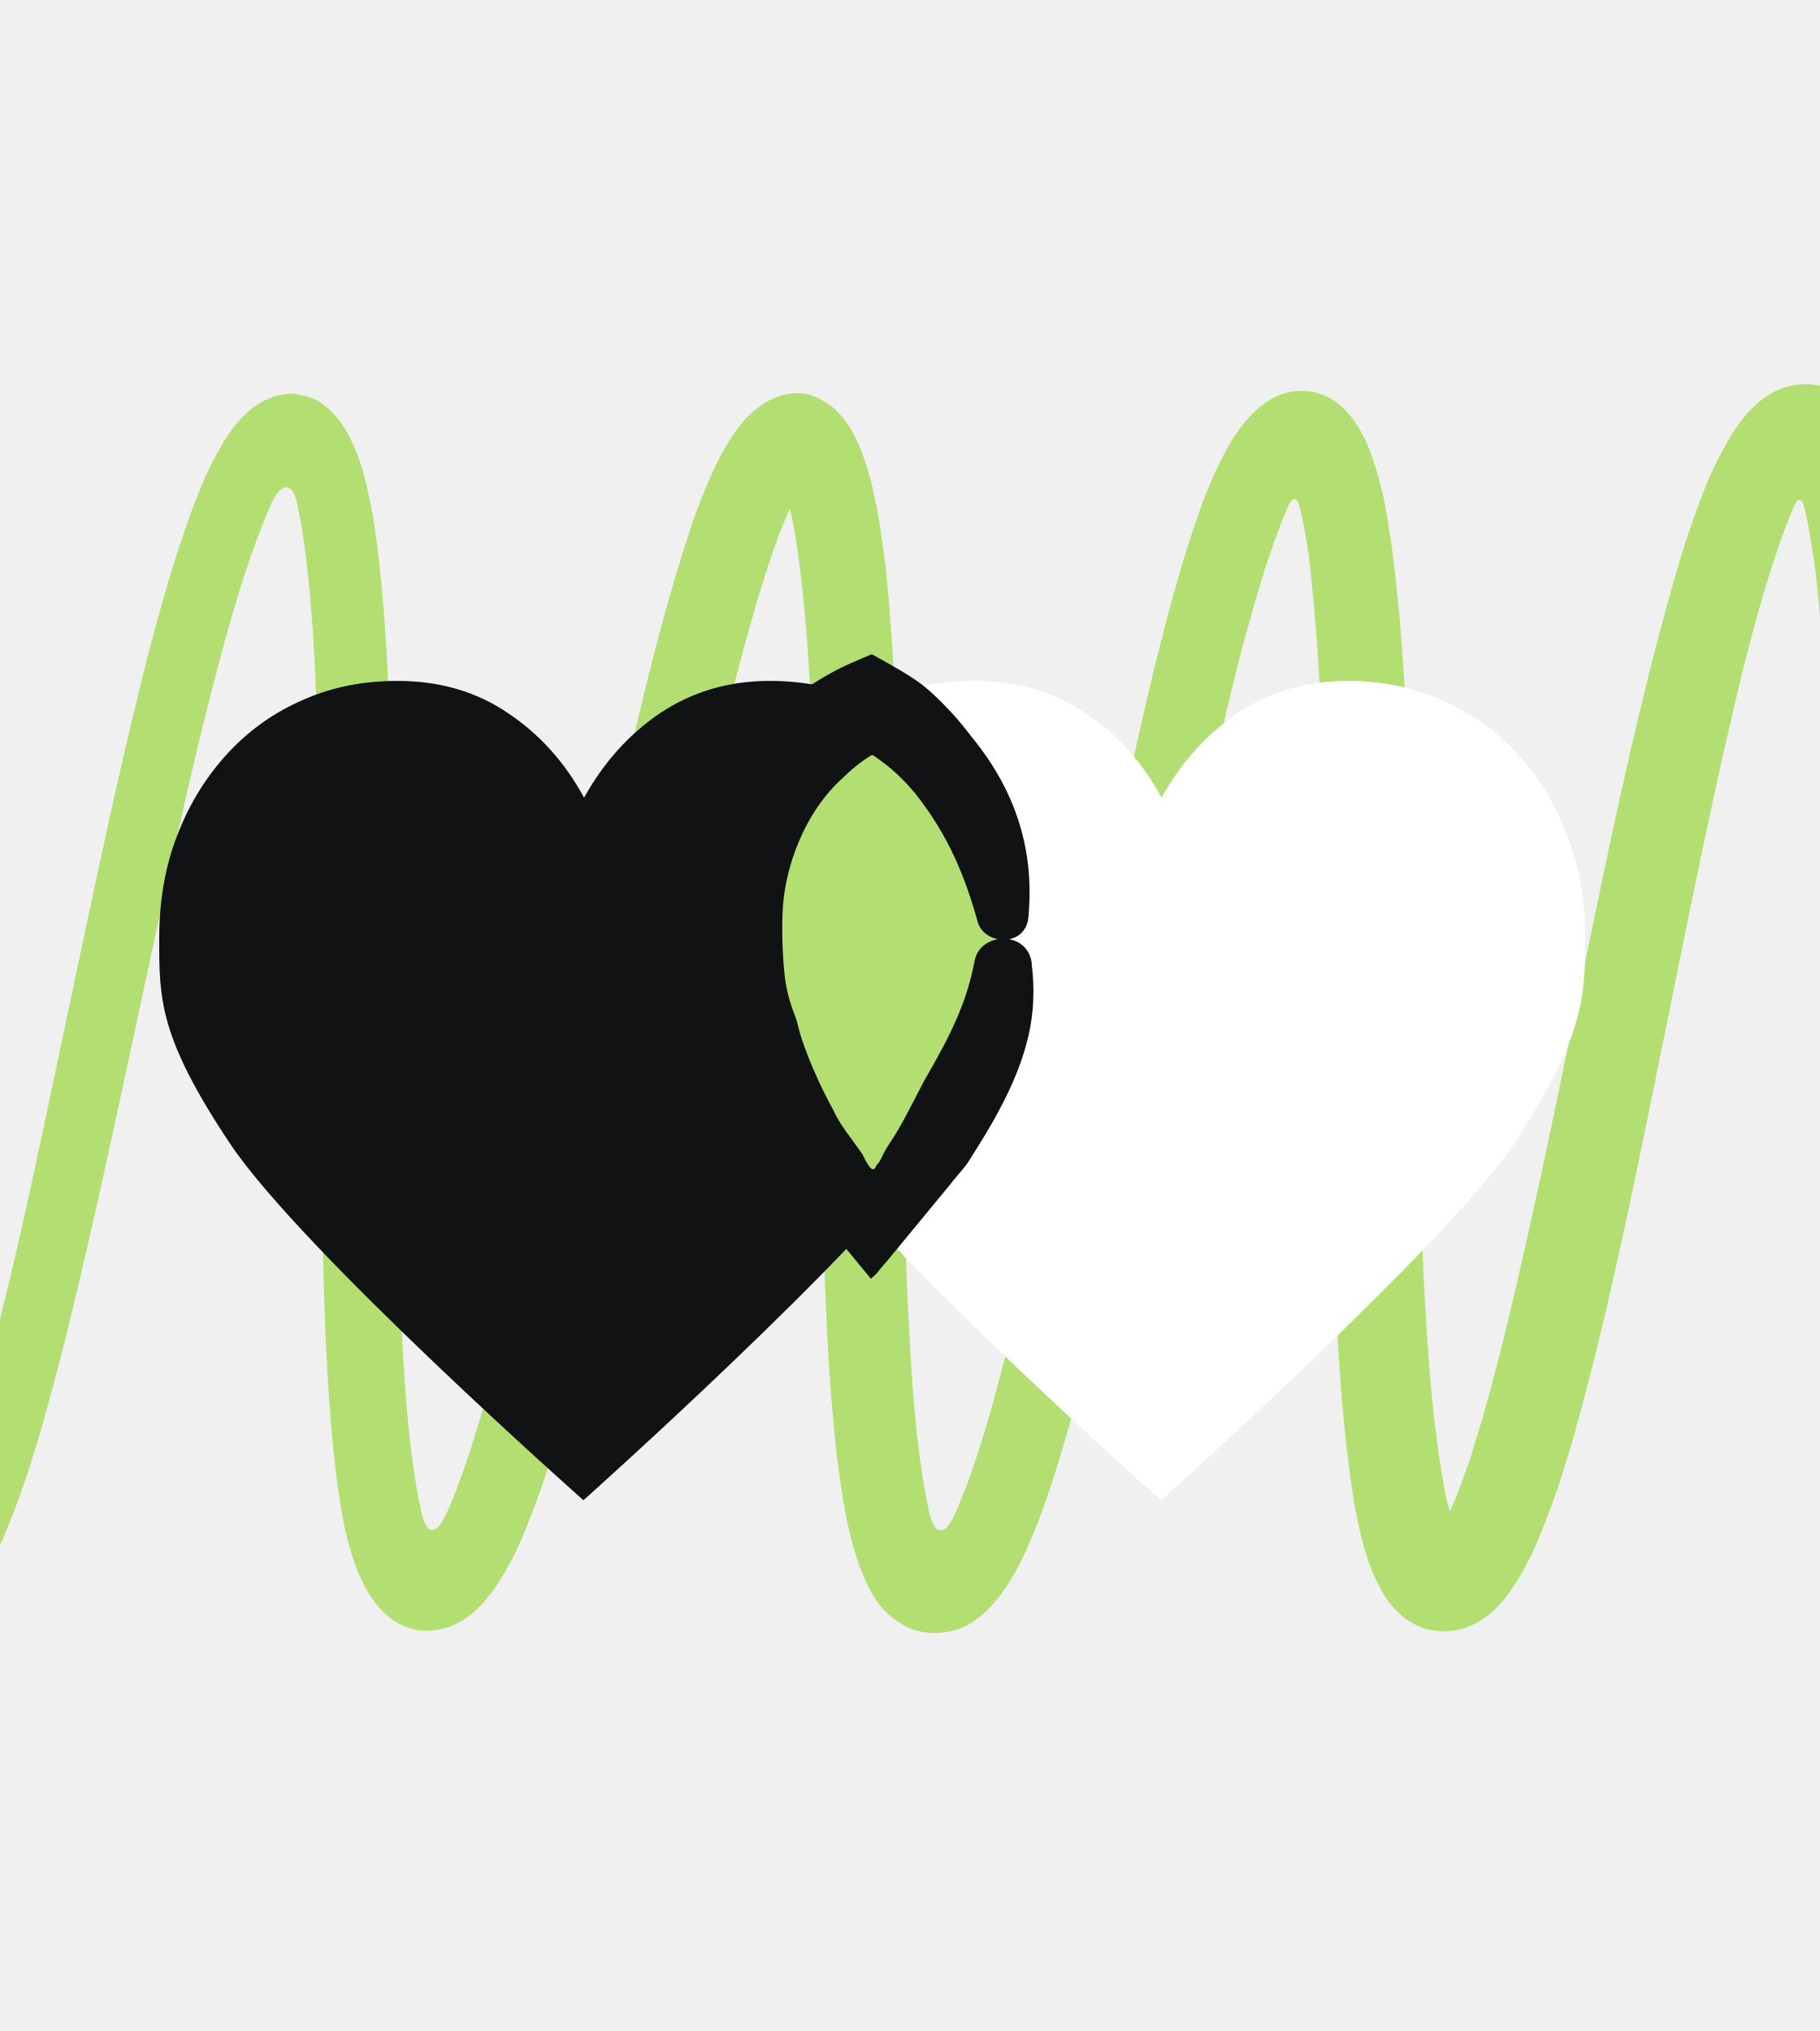
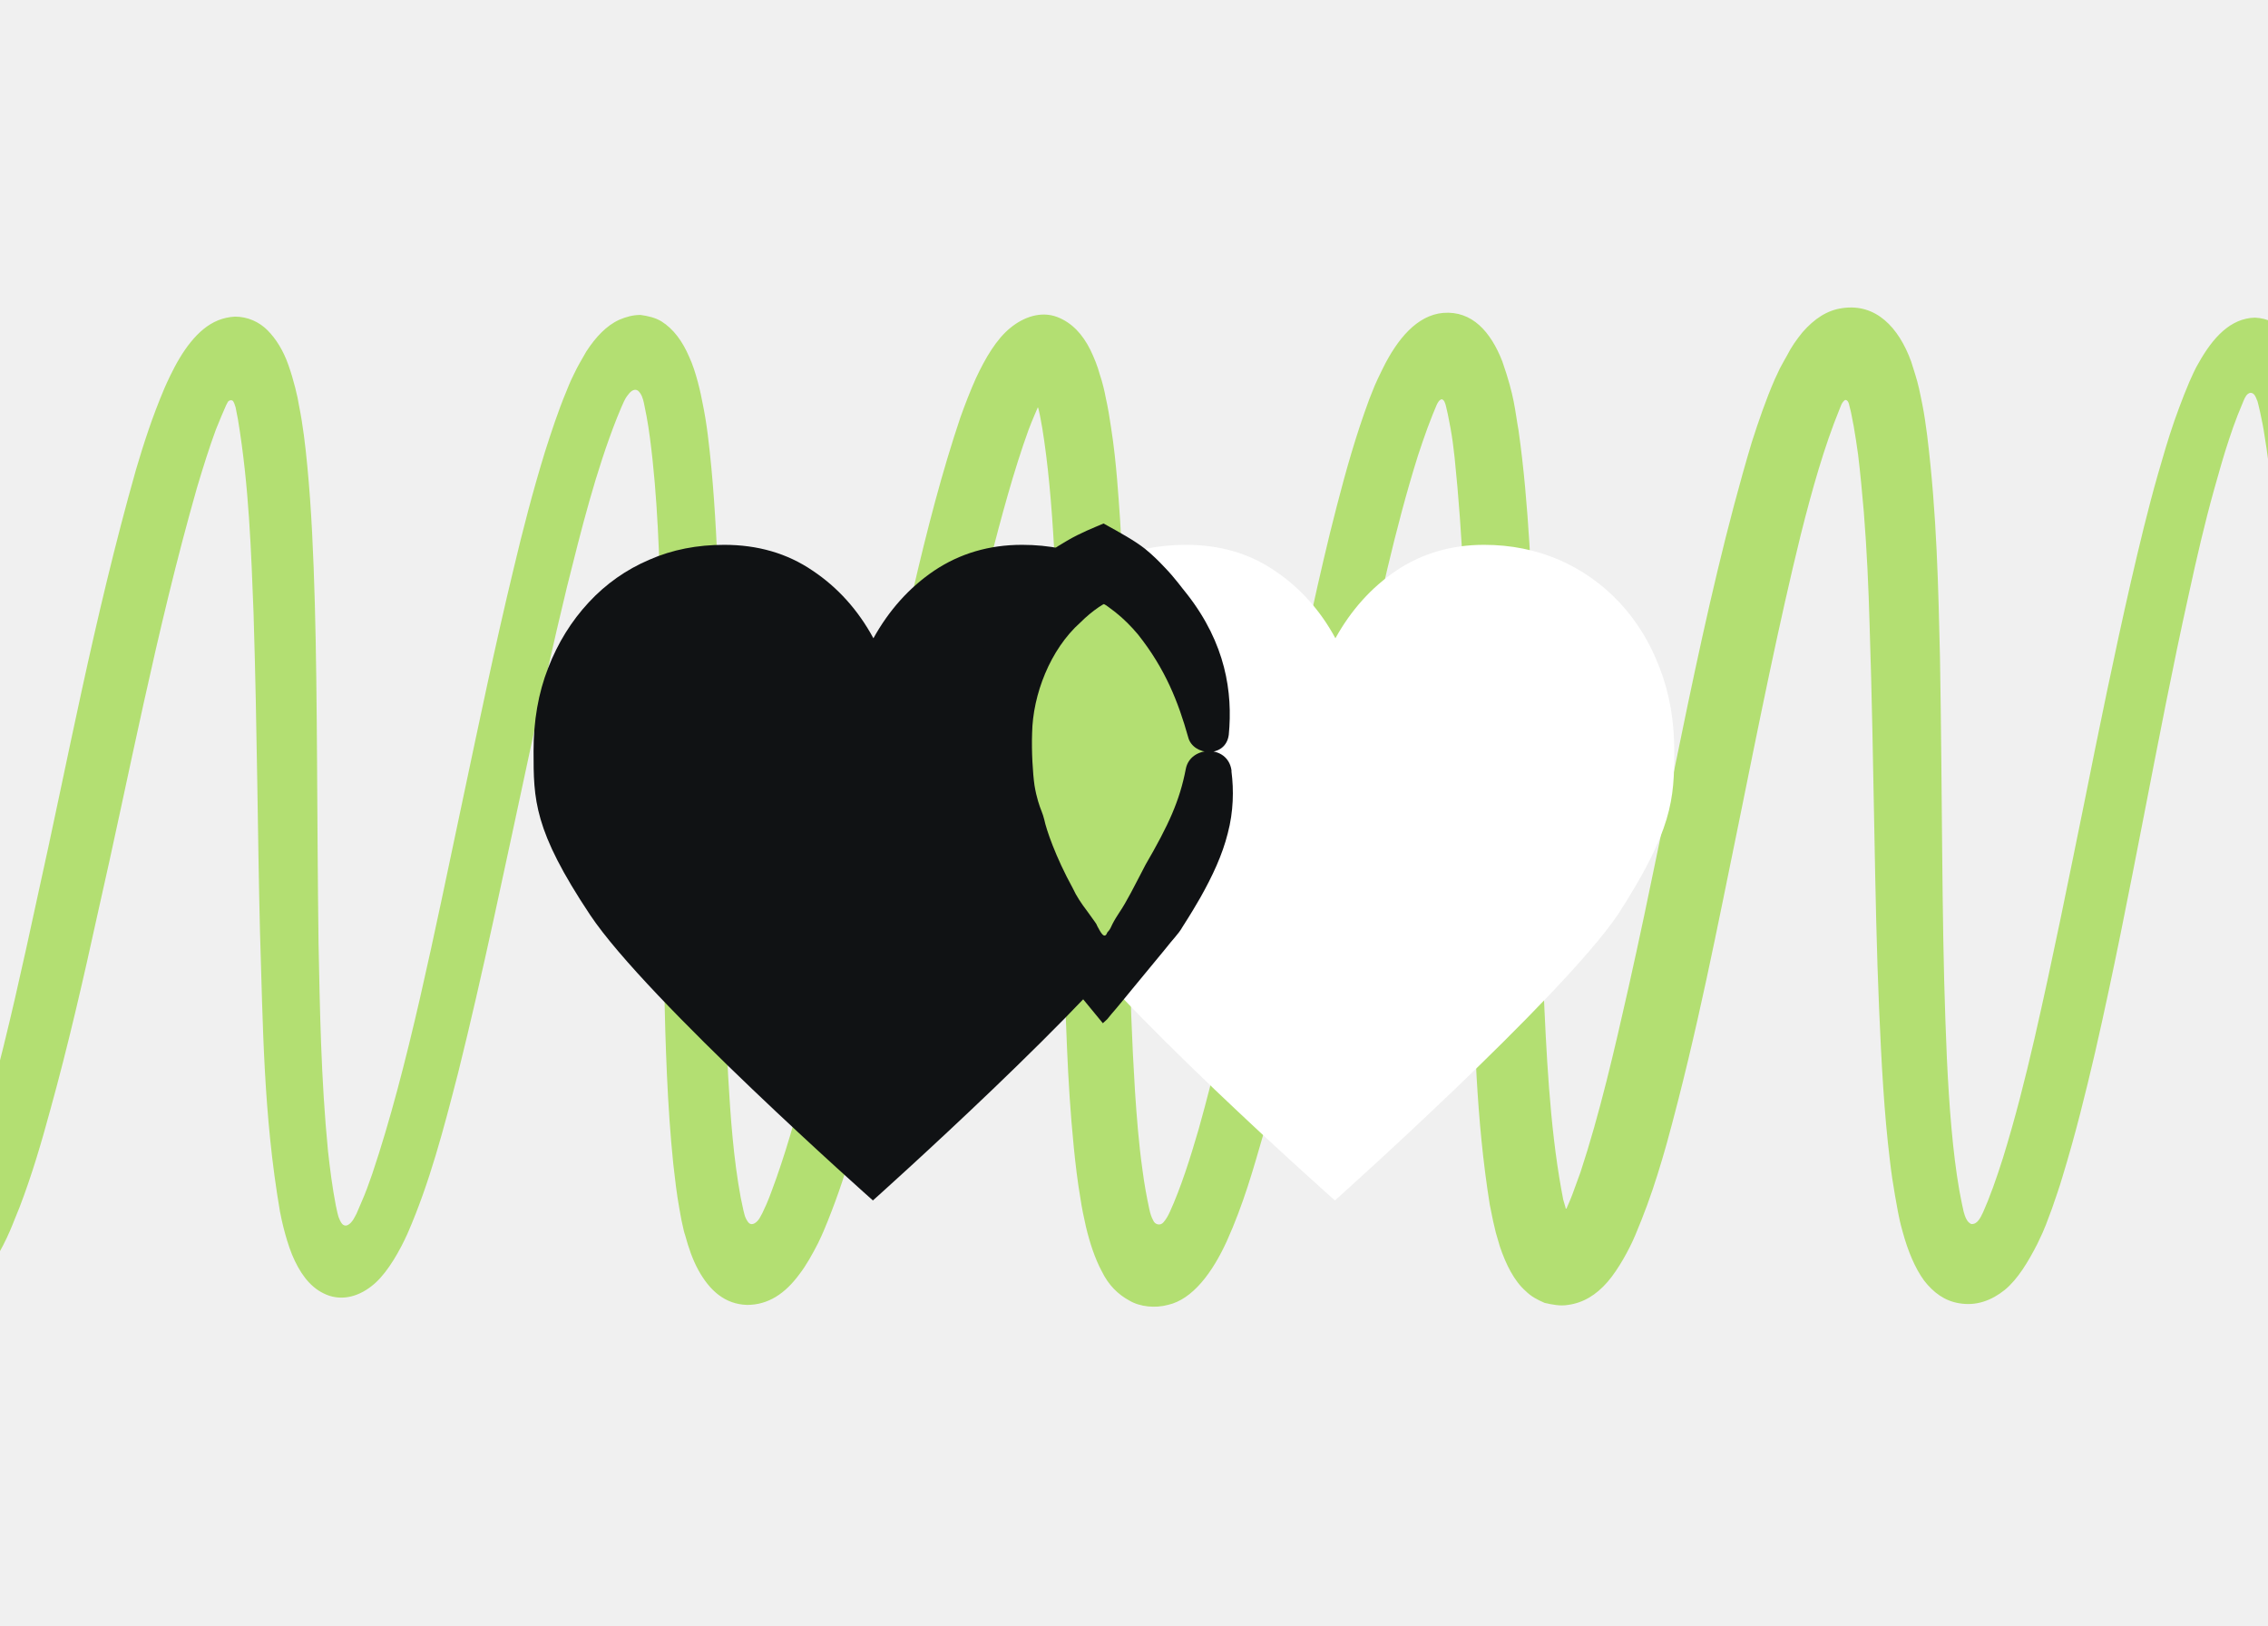
- <svg xmlns="http://www.w3.org/2000/svg" width="43" height="48" viewBox="0 0 43 48" fill="none">
+ <svg xmlns="http://www.w3.org/2000/svg" width="67" height="48" viewBox="-12 0 67 48" fill="none">
  <g>
    <path d="M-14.94 16.862C-15.05 14.472 -15.3 12.672 -15.71 11.492C-15.91 10.902 -16.18 10.472 -16.47 10.262C-16.78 10.062 -16.97 10.202 -16.99 10.262C-17.03 10.332 -16.86 10.402 -16.8 10.592C-16.72 10.782 -16.62 11.152 -16.55 11.712C-16.41 12.812 -16.34 14.572 -16.29 16.922C-16.22 20.262 -16.3 23.672 -16.3 27.182C-16.3 28.942 -16.29 30.722 -16.2 32.562C-16.15 33.482 -16.09 34.412 -15.95 35.372C-15.91 35.612 -15.87 35.852 -15.82 36.102C-15.75 36.432 -15.63 36.902 -15.47 37.242C-15.16 37.982 -14.67 38.472 -13.94 38.512C-13.24 38.512 -12.68 38.062 -12.22 37.342C-11.71 36.482 -11.63 36.142 -11.42 35.652C-11.06 34.712 -10.78 33.762 -10.52 32.802C-9.99 30.892 -9.54 28.932 -9.1 26.922C-8.19 22.932 -7.4 18.682 -6.18 14.402C-6 13.802 -5.82 13.222 -5.62 12.682L-5.46 12.292L-5.33 11.992C-5.33 11.992 -5.3 11.922 -5.28 11.892C-5.25 11.812 -5.13 11.792 -5.1 11.872C-5.08 11.902 -5.07 11.942 -5.06 11.972L-5.04 12.032L-4.97 12.392C-4.64 14.372 -4.58 16.332 -4.51 18.102C-4.4 21.672 -4.39 24.692 -4.32 27.502C-4.23 30.322 -4.22 32.912 -3.73 35.782C-3.68 36.052 -3.52 36.772 -3.29 37.242C-3.05 37.742 -2.74 38.112 -2.27 38.272C-1.76 38.432 -1.27 38.222 -0.9 37.882C-0.52 37.532 -0.18 36.922 0.04 36.432C0.69 34.942 1.1 33.372 1.54 31.662C2.26 28.772 2.91 25.632 3.62 22.342C3.97 20.702 4.34 19.022 4.75 17.332C5.17 15.652 5.6 13.922 6.23 12.332L6.35 12.042L6.43 11.862C6.46 11.802 6.49 11.742 6.53 11.692C6.6 11.592 6.72 11.452 6.85 11.542C6.95 11.632 6.99 11.762 7.02 11.892L7.04 11.992L7.1 12.292C7.14 12.502 7.17 12.712 7.2 12.932C7.43 14.672 7.48 16.492 7.53 18.302C7.56 21.952 7.59 25.592 7.62 29.112C7.66 30.882 7.71 32.632 7.89 34.382C7.94 34.822 7.99 35.262 8.07 35.702L8.13 36.032L8.17 36.212C8.19 36.302 8.21 36.402 8.24 36.482C8.34 36.852 8.46 37.202 8.63 37.512C8.96 38.112 9.41 38.522 10.07 38.542C10.69 38.542 11.19 38.212 11.61 37.642C11.82 37.372 12 37.042 12.17 36.712C12.31 36.422 12.36 36.292 12.45 36.072C12.61 35.672 12.75 35.292 12.88 34.902C13.13 34.132 13.35 33.382 13.55 32.652C13.95 31.182 14.27 29.772 14.58 28.442C15.77 23.102 16.63 18.922 17.23 16.632C17.58 15.282 17.94 13.922 18.39 12.682C18.44 12.552 18.5 12.402 18.56 12.262L18.65 12.052C18.65 12.052 18.65 12.052 18.65 12.042C18.65 12.042 18.66 12.042 18.67 12.042L18.72 12.262L18.79 12.642C19.13 14.732 19.22 17.472 19.29 20.542C19.36 23.632 19.35 27.112 19.52 30.932C19.56 31.892 19.62 32.862 19.72 33.872C19.77 34.372 19.83 34.892 19.92 35.412C19.96 35.682 20.01 35.922 20.08 36.232C20.19 36.692 20.34 37.162 20.55 37.552C20.75 37.962 21.03 38.232 21.36 38.412C21.68 38.602 22.13 38.642 22.5 38.542C23.23 38.382 23.82 37.582 24.24 36.662C24.74 35.552 25.02 34.542 25.33 33.472C26.46 29.232 27.25 24.782 28.22 20.232C28.71 17.972 29.2 15.652 29.89 13.452C29.98 13.182 30.07 12.912 30.17 12.642L30.32 12.252L30.44 11.962C30.47 11.902 30.51 11.812 30.59 11.792C30.67 11.812 30.69 11.912 30.71 11.972L30.77 12.232L30.85 12.642C30.9 12.922 30.94 13.212 30.97 13.502C31.46 18.212 31.33 23.182 31.48 28.102C31.56 30.582 31.6 33.022 32.01 35.582L32.11 36.072L32.19 36.412L32.31 36.822C32.49 37.352 32.73 37.832 33.07 38.132C33.23 38.292 33.42 38.392 33.63 38.482C33.85 38.532 34.09 38.582 34.32 38.542C34.77 38.482 35.15 38.252 35.49 37.862C35.81 37.492 36.13 36.902 36.3 36.502C36.43 36.192 36.55 35.892 36.66 35.592C36.88 34.992 37.06 34.402 37.23 33.802C38.15 30.462 38.75 27.292 39.37 24.282C39.98 21.272 40.55 18.422 41.2 15.782C41.53 14.472 41.89 13.192 42.34 12.092L42.4 11.942L42.43 11.892C42.43 11.892 42.47 11.832 42.51 11.812C42.59 11.812 42.62 11.912 42.63 11.972L42.68 12.172L42.76 12.582C42.81 12.862 42.85 13.142 42.89 13.422C42.96 13.992 43.01 14.562 43.06 15.122C43.15 16.252 43.2 17.362 43.23 18.432C43.37 22.742 43.37 26.512 43.51 29.762C43.58 31.392 43.66 32.882 43.83 34.272C43.87 34.622 43.92 34.962 43.98 35.302C44.01 35.472 44.04 35.642 44.07 35.802C44.11 35.992 44.12 36.072 44.21 36.392C44.36 36.942 44.57 37.452 44.84 37.822C45.12 38.182 45.45 38.422 45.87 38.492C46.38 38.582 46.83 38.412 47.22 38.102C47.61 37.782 47.92 37.262 48.19 36.732L48.34 36.412L48.44 36.172L48.62 35.692C48.73 35.372 48.84 35.062 48.93 34.752C49.31 33.512 49.61 32.292 49.89 31.092C50.44 28.692 50.89 26.372 51.33 24.112C51.77 21.852 52.19 19.662 52.66 17.552C52.89 16.492 53.13 15.452 53.41 14.452C53.55 13.952 53.69 13.452 53.85 12.972C53.93 12.732 54.01 12.502 54.1 12.272L54.28 11.832C54.32 11.742 54.37 11.622 54.48 11.602C54.6 11.602 54.64 11.732 54.68 11.832C54.68 11.782 54.84 12.442 54.9 12.882C54.98 13.362 55.04 13.842 55.09 14.332C55.29 16.292 55.38 18.262 55.46 20.202C55.61 24.092 55.67 27.912 55.96 31.732C56.13 33.832 56.41 35.422 56.83 36.462C57.05 36.982 57.3 37.382 57.63 37.572C57.97 37.762 58.19 37.642 58.17 37.592C58.17 37.522 58.01 37.462 57.89 37.272C57.76 37.082 57.65 36.732 57.56 36.242C57.38 35.262 57.26 33.722 57.16 31.652C56.98 27.882 57.02 24.072 56.95 20.162C56.91 18.202 56.86 16.222 56.69 14.182C56.65 13.672 56.59 13.162 56.51 12.632C56.41 12.082 56.39 11.692 56.09 10.792C55.8 10.032 55.37 9.412 54.61 9.382C53.89 9.402 53.37 9.972 52.95 10.722C52.85 10.882 52.74 11.142 52.68 11.272L52.52 11.662C52.42 11.922 52.32 12.182 52.23 12.442C52.05 12.962 51.9 13.482 51.75 14.002C51.45 15.052 51.2 16.102 50.95 17.182C50.46 19.322 50.01 21.522 49.56 23.772C49.1 26.022 48.64 28.332 48.1 30.682C47.83 31.852 47.53 33.042 47.17 34.202C47.08 34.492 46.98 34.782 46.88 35.062L46.72 35.482L46.58 35.812C46.51 35.952 46.42 36.172 46.23 36.152C46.1 36.092 46.05 35.932 46.01 35.792L45.96 35.562C45.93 35.432 45.91 35.292 45.88 35.152C45.83 34.872 45.79 34.582 45.75 34.272C45.6 33.052 45.52 31.662 45.47 30.142C45.36 27.092 45.38 23.512 45.31 19.422C45.26 17.372 45.22 15.202 44.93 12.852C44.89 12.552 44.85 12.252 44.79 11.952C44.76 11.792 44.73 11.662 44.69 11.472C44.63 11.202 44.54 10.942 44.46 10.682C44.09 9.662 43.41 8.952 42.42 9.102C41.98 9.162 41.6 9.412 41.25 9.812C41.08 10.022 40.92 10.242 40.79 10.502C40.72 10.622 40.65 10.752 40.58 10.882L40.43 11.202C40.16 11.822 39.95 12.442 39.75 13.062C38.27 18.012 37.4 23.412 36.11 29.162C35.69 31.022 35.26 32.892 34.69 34.622L34.46 35.252C34.4 35.422 34.25 35.752 34.29 35.662C34.29 35.662 34.29 35.682 34.28 35.692C34.27 35.702 34.26 35.692 34.25 35.692V35.672L34.18 35.432L34.12 35.112C33.78 33.212 33.68 31.112 33.59 29.012C33.51 26.902 33.46 24.752 33.41 22.592C33.36 20.422 33.31 18.242 33.18 16.042C33.11 14.942 33.02 13.842 32.86 12.712C32.75 12.112 32.75 11.732 32.38 10.672C32.04 9.802 31.49 9.172 30.63 9.242C29.86 9.312 29.28 10.012 28.85 10.882L28.7 11.192L28.61 11.392L28.45 11.792C28.35 12.062 28.26 12.322 28.17 12.592C27.82 13.652 27.55 14.702 27.29 15.742C26.78 17.832 26.36 19.892 25.95 21.912C25.12 25.942 24.39 29.852 23.41 33.352C23.16 34.212 22.88 35.092 22.56 35.792C22.51 35.902 22.45 36.012 22.37 36.102C22.28 36.212 22.12 36.172 22.07 36.052C22.01 35.942 21.98 35.842 21.95 35.702C21.87 35.332 21.8 34.942 21.75 34.552C21.64 33.772 21.58 32.992 21.53 32.242C21.34 29.202 21.34 26.472 21.31 24.212C21.28 19.682 21.17 16.982 21.17 16.982C21.17 16.982 21.15 15.982 21 14.152C20.96 13.692 20.91 13.182 20.82 12.612C20.78 12.332 20.73 12.032 20.66 11.722C20.64 11.602 20.57 11.292 20.49 11.062C20.42 10.802 20.32 10.562 20.21 10.332C19.98 9.872 19.67 9.532 19.23 9.362C18.75 9.182 18.24 9.362 17.85 9.682C17.44 10.012 17.11 10.572 16.83 11.172C16.66 11.552 16.51 11.942 16.37 12.332C15.31 15.482 14.57 19.222 13.7 23.352C13.27 25.412 12.82 27.582 12.31 29.792C12.05 30.902 11.78 32.022 11.46 33.132C11.3 33.692 11.13 34.242 10.94 34.782C10.84 35.052 10.75 35.322 10.64 35.572L10.52 35.832L10.46 35.942C10.4 36.072 10.21 36.262 10.09 36.082C10.04 36.012 10.01 35.942 9.99 35.862L9.96 35.742L9.88 35.362C9.67 34.232 9.58 33.002 9.51 31.772C9.38 29.312 9.36 26.782 9.34 24.262C9.32 21.732 9.3 19.192 9.2 16.662C9.14 15.392 9.07 14.132 8.91 12.852C8.87 12.532 8.82 12.212 8.75 11.882C8.71 11.652 8.56 10.962 8.36 10.542C8.16 10.072 7.89 9.712 7.54 9.492C7.36 9.382 7.14 9.332 6.92 9.302C6.69 9.302 6.49 9.362 6.3 9.442C5.92 9.612 5.6 9.952 5.32 10.382C5.19 10.612 5.06 10.822 4.95 11.062C4.83 11.302 4.8 11.392 4.73 11.562C4.48 12.162 4.29 12.752 4.1 13.342C3.74 14.512 3.44 15.672 3.17 16.812C2.62 19.092 2.16 21.312 1.71 23.432C0.81 27.672 0.04 31.572 -1 34.662C-1.1 34.952 -1.2 35.232 -1.32 35.502L-1.47 35.852L-1.53 35.962C-1.59 36.082 -1.75 36.292 -1.89 36.152C-1.94 36.092 -1.97 36.022 -2 35.942L-2.03 35.832L-2.08 35.602C-2.18 35.082 -2.25 34.542 -2.31 34.002C-2.52 31.852 -2.55 29.782 -2.59 27.862C-2.64 24.012 -2.62 20.692 -2.7 17.812C-2.74 16.372 -2.8 15.032 -2.92 13.782C-2.98 13.152 -3.05 12.552 -3.17 11.962C-3.2 11.742 -3.33 11.202 -3.48 10.782C-3.63 10.352 -3.85 10.002 -4.1 9.752C-4.35 9.502 -4.69 9.352 -5.06 9.352C-5.42 9.372 -5.72 9.502 -5.99 9.722C-6.26 9.942 -6.49 10.242 -6.69 10.572C-6.89 10.902 -7.07 11.302 -7.14 11.462C-7.51 12.332 -7.76 13.122 -7.98 13.862C-9.24 18.312 -10.01 22.532 -10.9 26.522C-11.33 28.512 -11.76 30.462 -12.26 32.322C-12.72 34.062 -13.48 36.452 -13.81 36.312C-13.98 36.312 -14.05 36.122 -14.1 35.992C-14.13 35.902 -14.14 35.872 -14.17 35.732C-14.22 35.522 -14.26 35.312 -14.29 35.092C-14.43 34.232 -14.51 33.332 -14.57 32.442C-14.69 30.662 -14.72 28.892 -14.76 27.152C-14.82 23.652 -14.82 20.242 -14.97 16.862H-14.94Z" fill="#B3DF72" />
  </g>
  <path d="M13.782 35.452C13.782 35.452 7.102 29.532 5.432 27.022C3.762 24.512 3.762 23.622 3.762 22.182C3.762 21.292 3.902 20.472 4.192 19.732C4.482 18.982 4.882 18.342 5.392 17.792C5.902 17.242 6.502 16.822 7.182 16.532C7.862 16.232 8.602 16.092 9.392 16.092C10.382 16.092 11.252 16.342 12.002 16.852C12.752 17.352 13.352 18.022 13.802 18.852C14.262 18.022 14.862 17.352 15.602 16.852C16.352 16.352 17.212 16.092 18.192 16.092C18.992 16.092 19.722 16.242 20.402 16.532C21.092 16.832 21.682 17.252 22.192 17.792C22.702 18.342 23.102 18.982 23.382 19.732C23.672 20.472 23.812 21.292 23.812 22.182C23.812 23.612 23.762 24.512 22.142 27.022C20.432 29.522 13.792 35.452 13.792 35.452H13.782Z" fill="#101214" />
  <path d="M27.43 35.452C27.43 35.452 20.75 29.532 19.08 27.022C17.41 24.512 17.41 23.622 17.41 22.182C17.41 21.292 17.55 20.472 17.84 19.732C18.13 18.982 18.53 18.342 19.04 17.792C19.55 17.242 20.15 16.822 20.83 16.532C21.51 16.232 22.25 16.092 23.04 16.092C24.03 16.092 24.9 16.342 25.65 16.852C26.4 17.352 27 18.022 27.45 18.852C27.91 18.022 28.51 17.352 29.25 16.852C30 16.352 30.86 16.092 31.84 16.092C32.64 16.092 33.37 16.242 34.05 16.532C34.74 16.832 35.33 17.252 35.84 17.792C36.35 18.342 36.75 18.982 37.03 19.732C37.32 20.472 37.46 21.292 37.46 22.182C37.46 23.612 37.41 24.512 35.79 27.022C34.08 29.522 27.44 35.452 27.44 35.452H27.43Z" fill="white" />
  <path d="M23.8 22.182C23.8 23.612 23.75 24.512 22.13 27.022C21.78 27.522 21.24 28.162 20.6 28.872C19.96 28.162 19.42 27.532 19.08 27.022C17.41 24.522 17.41 23.622 17.41 22.182C17.41 21.292 17.55 20.472 17.84 19.732C18.13 18.982 18.53 18.342 19.04 17.792C19.5 17.302 20.02 16.912 20.61 16.632C21.21 16.922 21.73 17.302 22.18 17.792C22.69 18.342 23.09 18.982 23.37 19.732C23.66 20.472 23.8 21.292 23.8 22.182Z" fill="#B3DF72" />
  <path d="M24.38 22.752C24.27 21.982 23.16 22.022 23.03 22.712C22.85 23.652 22.52 24.372 21.84 25.542C21.49 26.212 21.29 26.622 21.06 26.962C20.77 27.402 20.86 27.382 20.71 27.542C20.62 27.792 20.48 27.462 20.42 27.362C20.39 27.312 20.42 27.332 20.34 27.222L20.11 26.902C19.95 26.692 19.8 26.472 19.69 26.232C19.18 25.302 18.91 24.502 18.85 24.212C18.83 24.122 18.8 24.042 18.77 23.962C18.71 23.812 18.62 23.562 18.56 23.192C18.51 22.842 18.47 22.192 18.49 21.652C18.51 20.522 19.02 19.182 19.92 18.382C20.09 18.212 20.27 18.062 20.46 17.932L20.57 17.862L20.61 17.842C20.66 17.872 20.61 17.822 20.95 18.082C21.19 18.272 21.42 18.502 21.62 18.742C22.43 19.762 22.81 20.742 23.1 21.772C23.24 22.332 24.21 22.402 24.3 21.702C24.42 20.452 24.21 19.012 23.07 17.552C22.91 17.362 22.72 17.082 22.4 16.752C22.24 16.582 22.06 16.402 21.84 16.222C21.53 15.972 21.07 15.722 20.6 15.462C20.3 15.592 19.93 15.732 19.52 15.972C19.28 16.112 19.19 16.172 19.06 16.262C18.93 16.352 18.8 16.452 18.67 16.562C18.4 16.792 18.15 17.062 17.96 17.362C17.11 18.632 16.64 20.282 16.59 21.562C16.56 22.212 16.58 22.682 16.59 23.082C16.61 23.472 16.64 23.712 16.64 23.712C16.64 23.712 16.68 24.072 16.85 24.622C17.02 25.172 17.34 25.852 17.74 26.532C17.94 26.872 18.16 27.212 18.38 27.542C18.67 27.892 18.96 28.252 19.24 28.592C19.66 29.102 20.06 29.592 20.44 30.052L20.58 30.222C20.58 30.222 20.67 30.142 20.71 30.102C20.8 29.992 20.88 29.892 20.97 29.792C21.14 29.592 21.29 29.402 21.44 29.222C21.82 28.762 22.14 28.372 22.43 28.022C22.62 27.772 22.82 27.582 22.93 27.382C23.18 26.992 23.34 26.722 23.46 26.512C23.82 25.872 24.11 25.252 24.27 24.612C24.44 23.972 24.45 23.332 24.38 22.792V22.752Z" fill="#101214" />
</svg>
